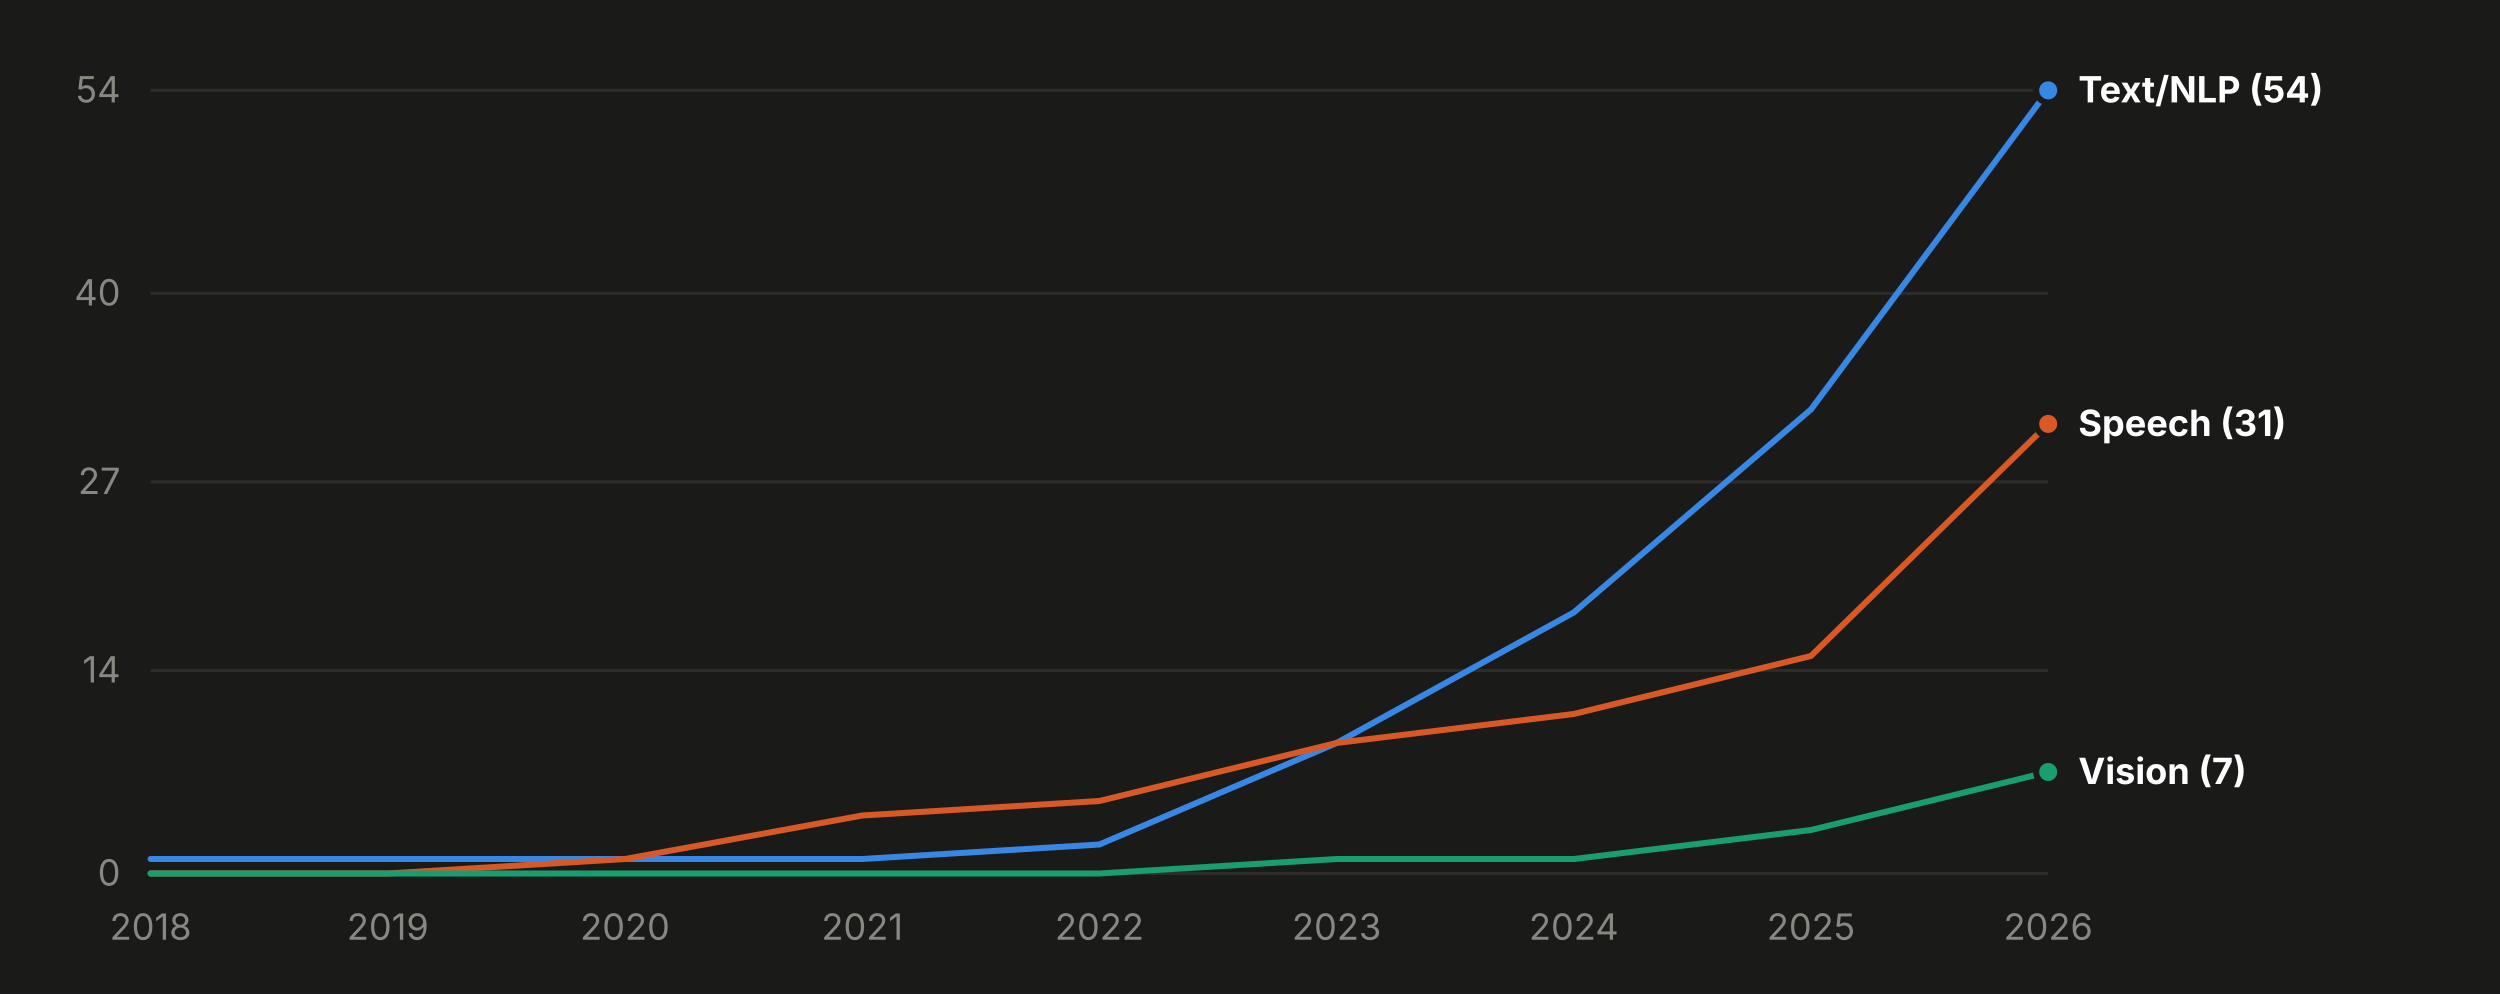
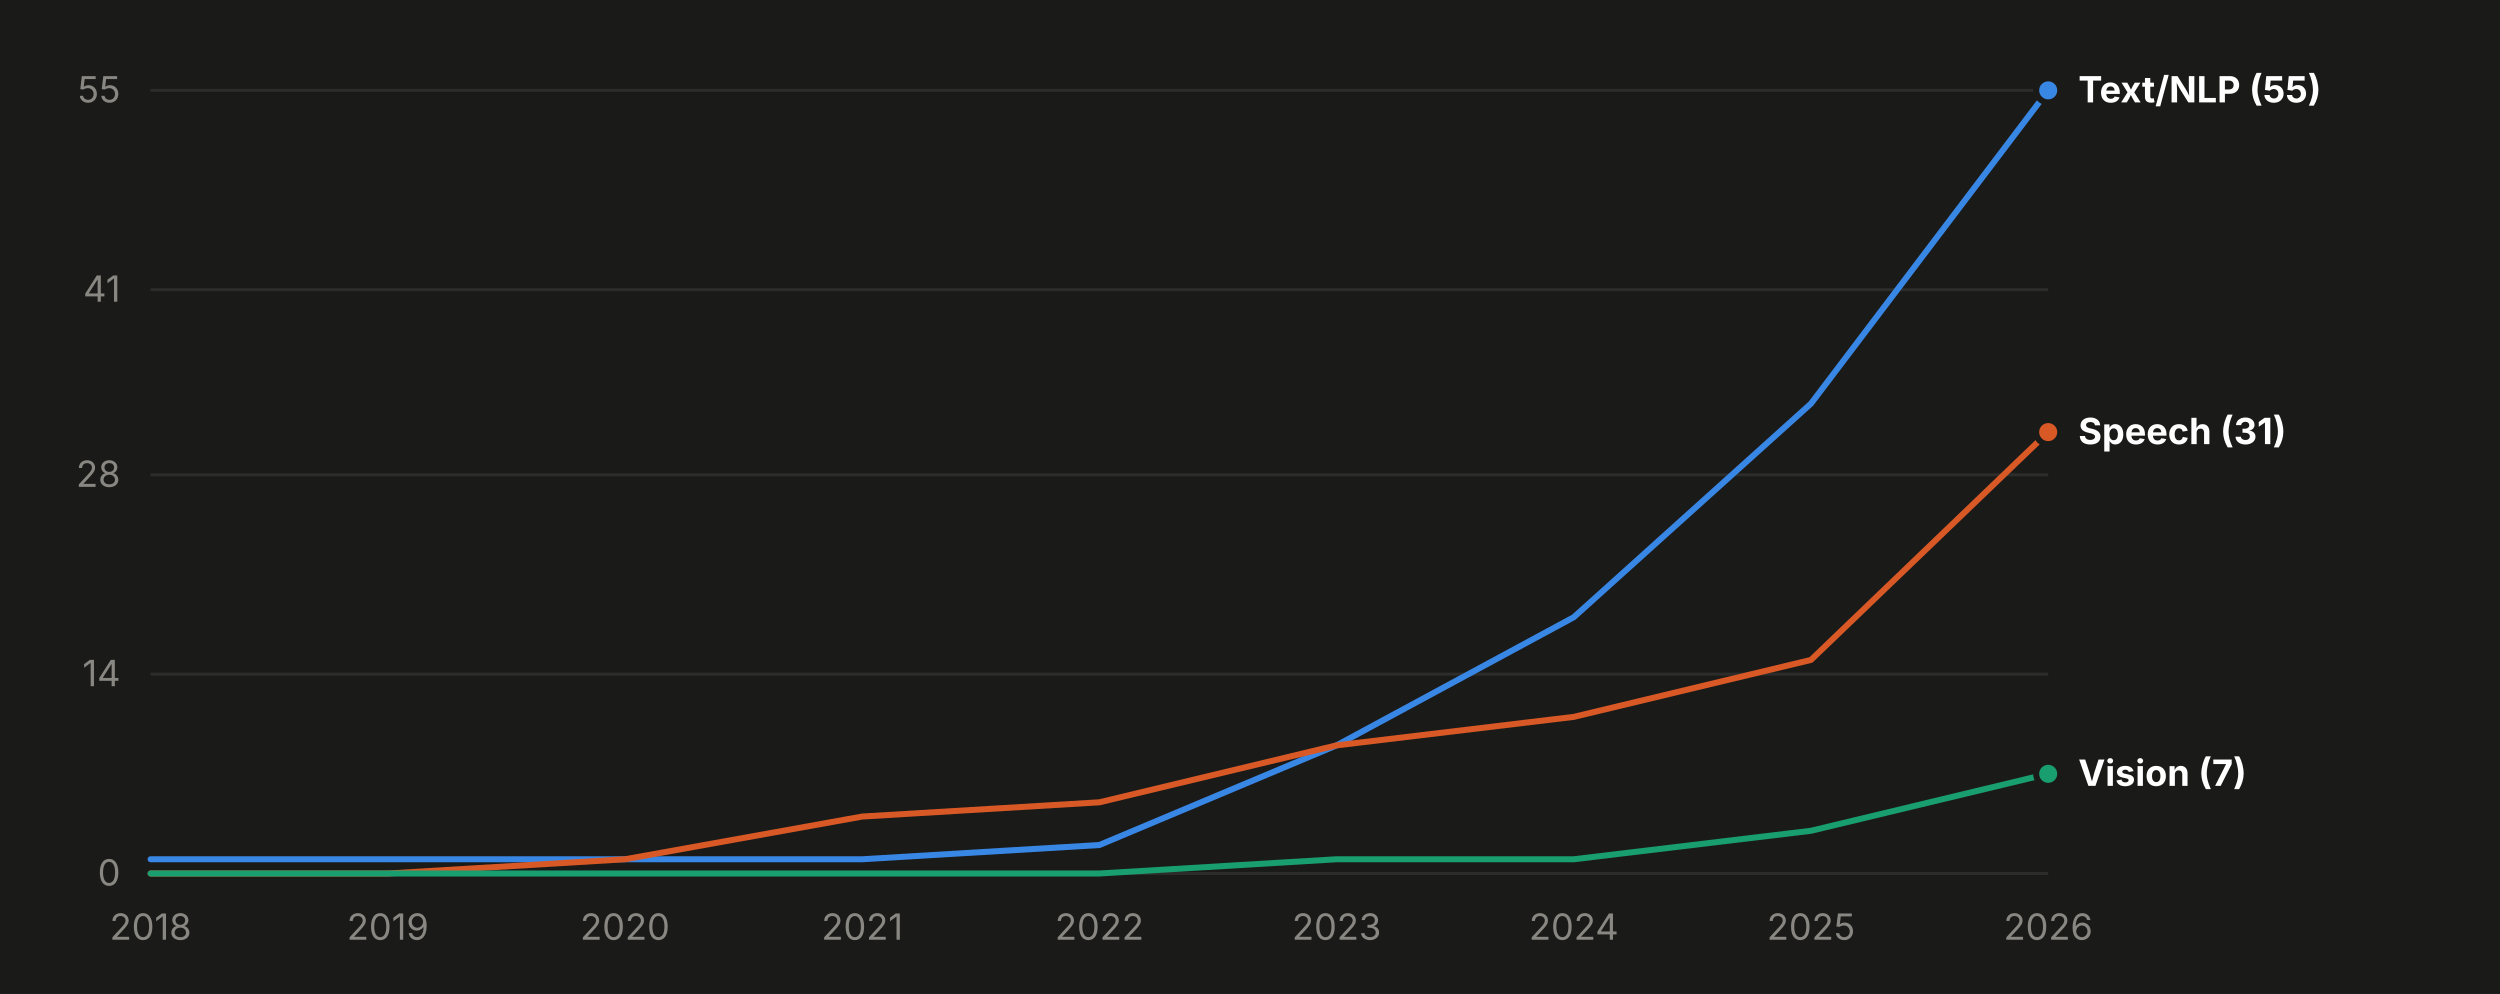
<svg xmlns="http://www.w3.org/2000/svg" width="830" height="330" viewBox="0 0 830 330">
  <rect width="830" height="330" fill="#1a1a19" />
  <style>text{font-family:"Segoe UI",Inter,Arial,sans-serif;fill:#ffffff}.title{font-size:22px;font-weight:700}.sub{font-size:12px;fill:#c3c2b7}.muted{font-size:11px;fill:#898781}.axis{font-size:12px;fill:#898781}.grid{stroke:#2c2c2a;stroke-width:1}.legend{font-size:12px;fill:#c3c2b7}.endlabel{font-size:12px;font-weight:700}</style>
  <line x1="50" y1="290.0" x2="680" y2="290.0" class="grid" />
  <text x="40" y="294.0" text-anchor="end" class="axis">0</text>
-   <line x1="50" y1="222.593" x2="680" y2="222.593" class="grid" />
-   <text x="40" y="226.593" text-anchor="end" class="axis">14</text>
-   <line x1="50" y1="160.0" x2="680" y2="160.0" class="grid" />
-   <text x="40" y="164.0" text-anchor="end" class="axis">27</text>
-   <line x1="50" y1="97.407" x2="680" y2="97.407" class="grid" />
-   <text x="40" y="101.407" text-anchor="end" class="axis">40</text>
+   <line x1="50" y1="223.818" x2="680" y2="223.818" class="grid" />
+   <text x="40" y="227.818" text-anchor="end" class="axis">14</text>
+   <line x1="50" y1="157.636" x2="680" y2="157.636" class="grid" />
+   <text x="40" y="161.636" text-anchor="end" class="axis">28</text>
+   <line x1="50" y1="96.182" x2="680" y2="96.182" class="grid" />
+   <text x="40" y="100.182" text-anchor="end" class="axis">41</text>
  <line x1="50" y1="30.0" x2="680" y2="30.0" class="grid" />
-   <text x="40" y="34.0" text-anchor="end" class="axis">54</text>
+   <text x="40" y="34.0" text-anchor="end" class="axis">55</text>
  <text x="50.0" y="312" text-anchor="middle" class="axis">2018</text>
  <text x="128.75" y="312" text-anchor="middle" class="axis">2019</text>
  <text x="207.5" y="312" text-anchor="middle" class="axis">2020</text>
  <text x="286.25" y="312" text-anchor="middle" class="axis">2021</text>
  <text x="365.0" y="312" text-anchor="middle" class="axis">2022</text>
  <text x="443.75" y="312" text-anchor="middle" class="axis">2023</text>
  <text x="522.5" y="312" text-anchor="middle" class="axis">2024</text>
  <text x="601.25" y="312" text-anchor="middle" class="axis">2025</text>
  <text x="680.0" y="312" text-anchor="middle" class="axis">2026</text>
-   <polyline points="50.0,285.185 128.75,285.185 207.5,285.185 286.25,285.185 365.0,280.37 443.75,246.667 522.5,203.333 601.25,135.926 680.0,30.0" fill="none" stroke="#3987e5" stroke-width="2" stroke-linejoin="round" stroke-linecap="round" />
+   <polyline points="50.0,285.273 128.75,285.273 207.5,285.273 286.25,285.273 365.0,280.545 443.75,247.455 522.5,204.909 601.25,134.0 680.0,30.0" fill="none" stroke="#3987e5" stroke-width="2" stroke-linejoin="round" stroke-linecap="round" />
  <circle cx="680.0" cy="30.0" r="4" fill="#3987e5" stroke="#1a1a19" stroke-width="2" />
-   <text x="690.0" y="34.0" class="endlabel" fill="#3987e5">Text/NLP (54)</text>
-   <polyline points="50.0,290.0 128.75,290.0 207.5,285.185 286.25,270.741 365.0,265.926 443.75,246.667 522.5,237.037 601.25,217.778 680.0,140.741" fill="none" stroke="#d95926" stroke-width="2" stroke-linejoin="round" stroke-linecap="round" />
-   <circle cx="680.0" cy="140.741" r="4" fill="#d95926" stroke="#1a1a19" stroke-width="2" />
-   <text x="690.0" y="144.741" class="endlabel" fill="#d95926">Speech (31)</text>
-   <polyline points="50.0,290.0 128.75,290.0 207.5,290.0 286.25,290.0 365.0,290.0 443.75,285.185 522.5,285.185 601.25,275.556 680.0,256.296" fill="none" stroke="#199e70" stroke-width="2" stroke-linejoin="round" stroke-linecap="round" />
-   <circle cx="680.0" cy="256.296" r="4" fill="#199e70" stroke="#1a1a19" stroke-width="2" />
-   <text x="690.0" y="260.296" class="endlabel" fill="#199e70">Vision (7)</text>
+   <text x="690.0" y="34.0" class="endlabel" fill="#3987e5">Text/NLP (55)</text>
+   <polyline points="50.0,290.0 128.75,290.0 207.5,285.273 286.25,271.091 365.0,266.364 443.75,247.455 522.5,238.0 601.25,219.091 680.0,143.455" fill="none" stroke="#d95926" stroke-width="2" stroke-linejoin="round" stroke-linecap="round" />
+   <circle cx="680.0" cy="143.455" r="4" fill="#d95926" stroke="#1a1a19" stroke-width="2" />
+   <text x="690.0" y="147.455" class="endlabel" fill="#d95926">Speech (31)</text>
+   <polyline points="50.0,290.0 128.75,290.0 207.5,290.0 286.25,290.0 365.0,290.0 443.75,285.273 522.5,285.273 601.25,275.818 680.0,256.909" fill="none" stroke="#199e70" stroke-width="2" stroke-linejoin="round" stroke-linecap="round" />
+   <circle cx="680.0" cy="256.909" r="4" fill="#199e70" stroke="#1a1a19" stroke-width="2" />
+   <text x="690.0" y="260.909" class="endlabel" fill="#199e70">Vision (7)</text>
</svg>
